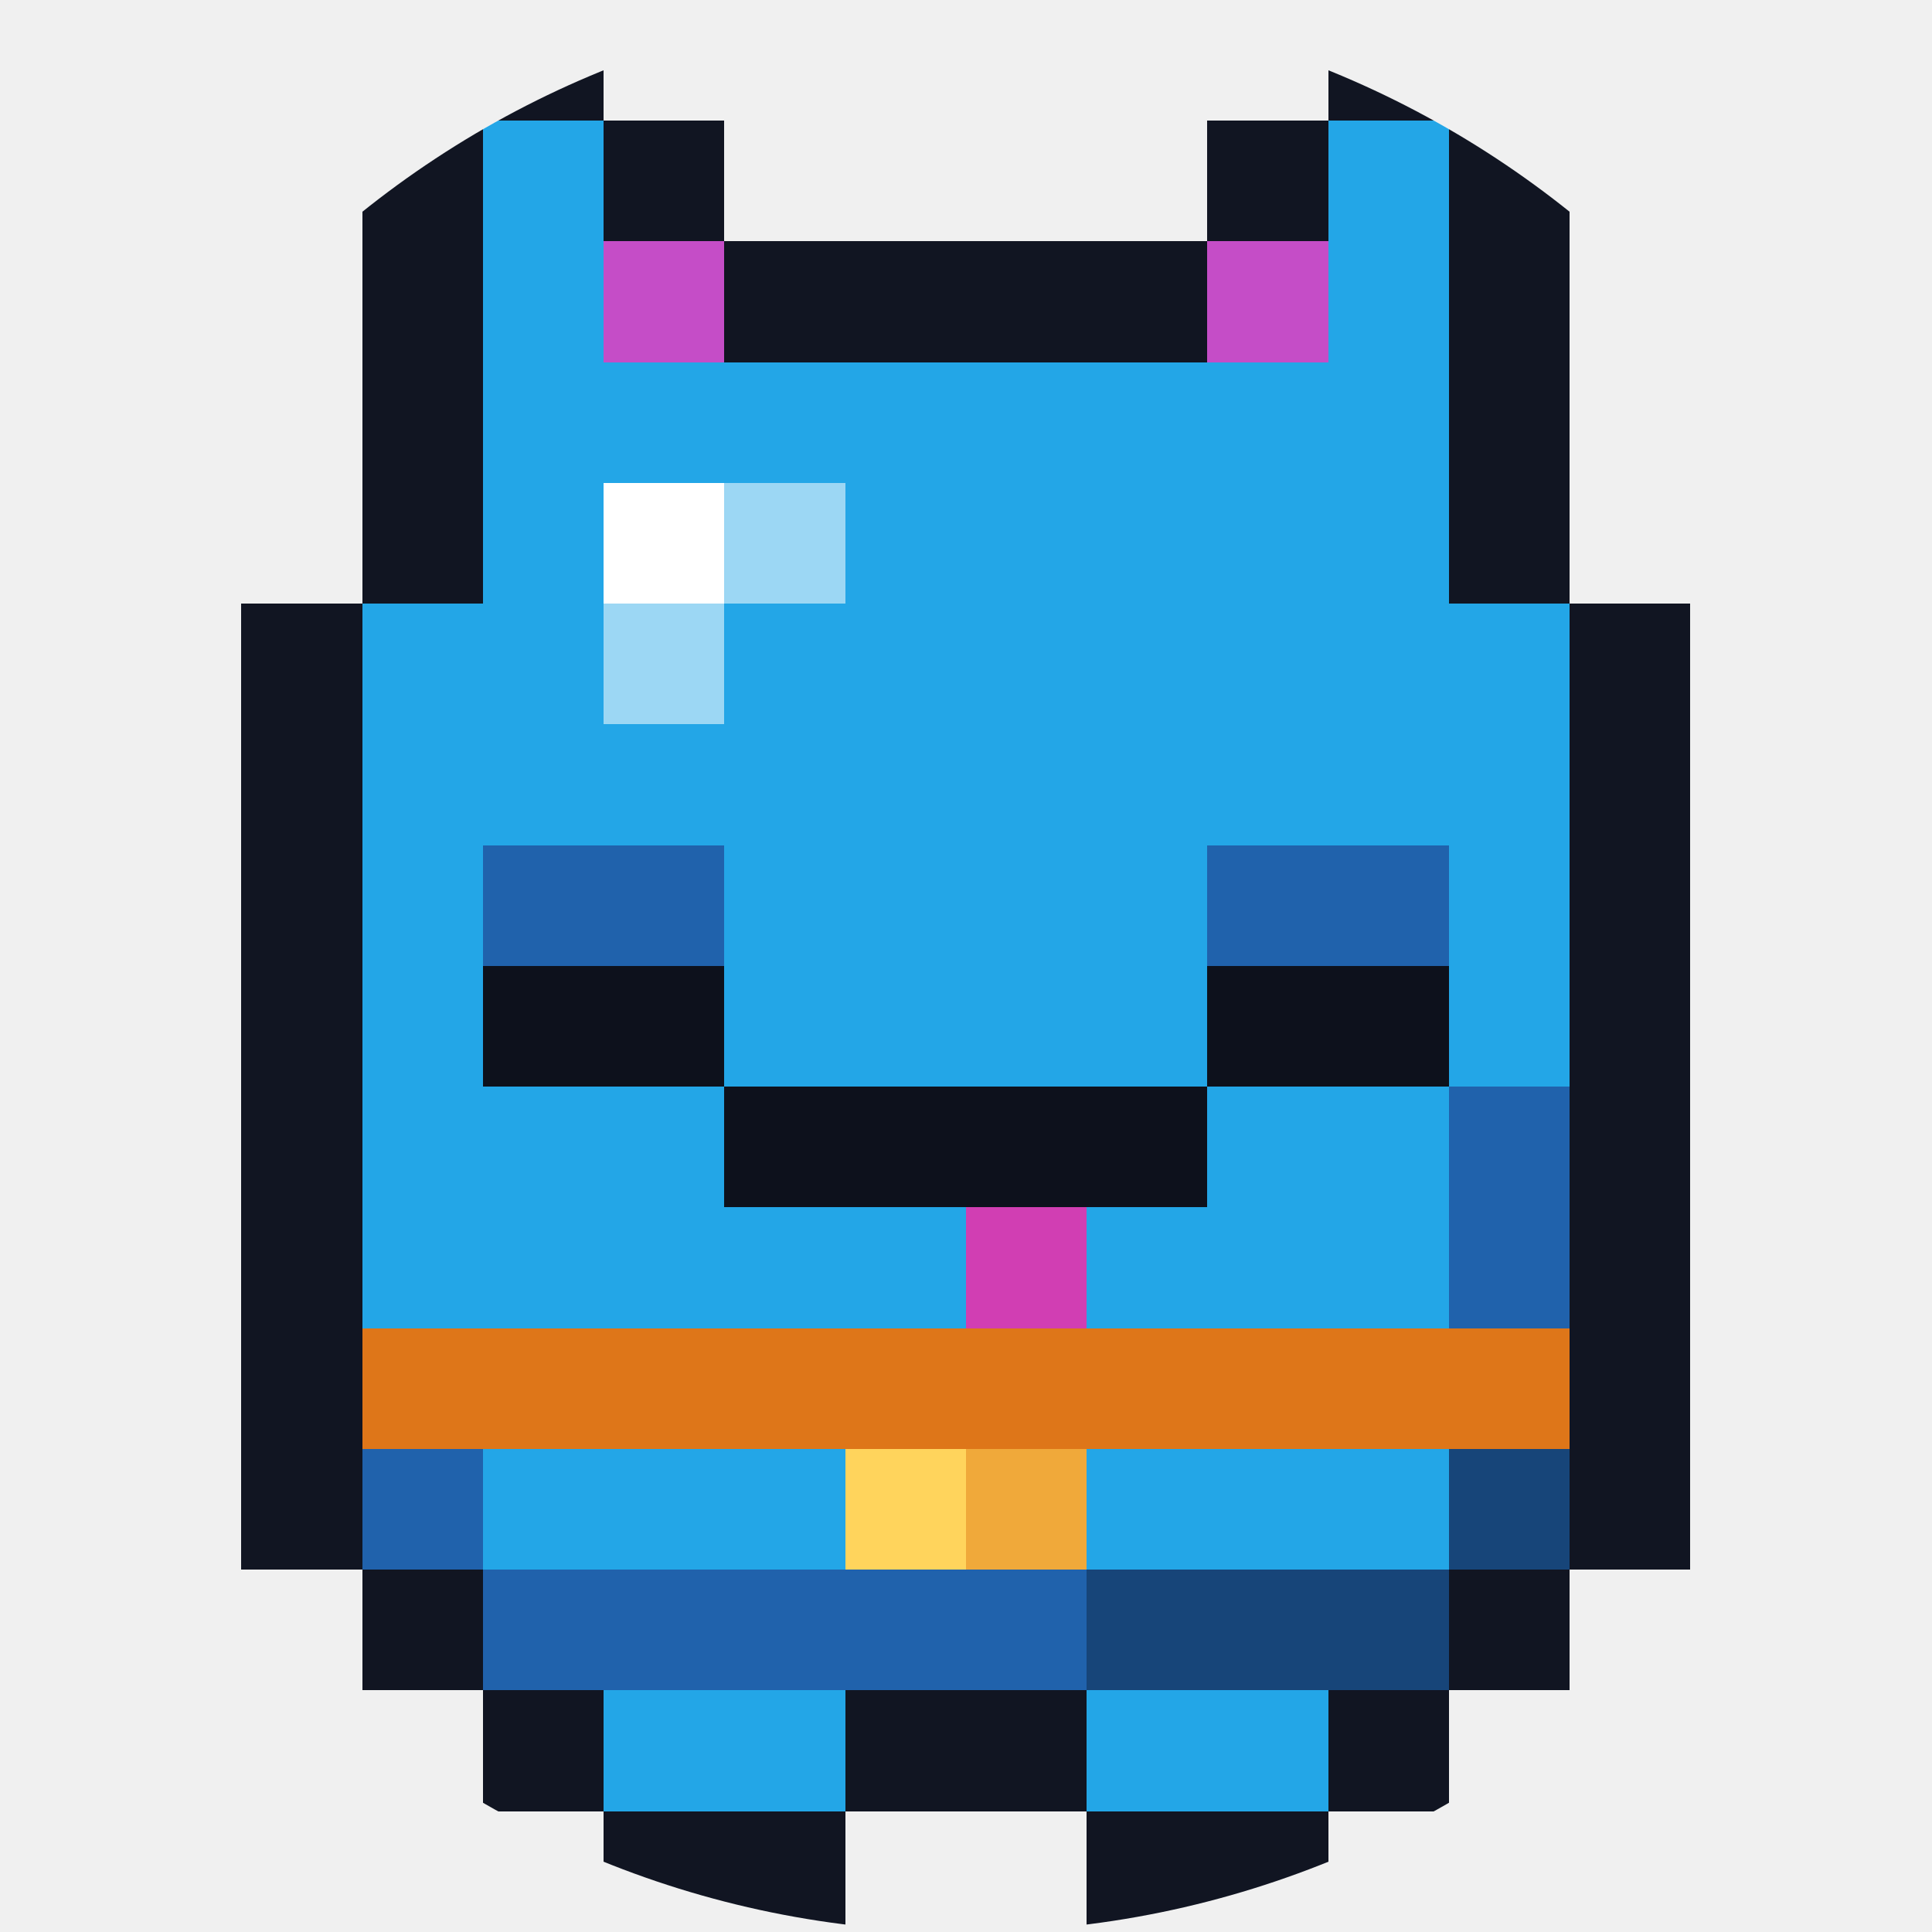
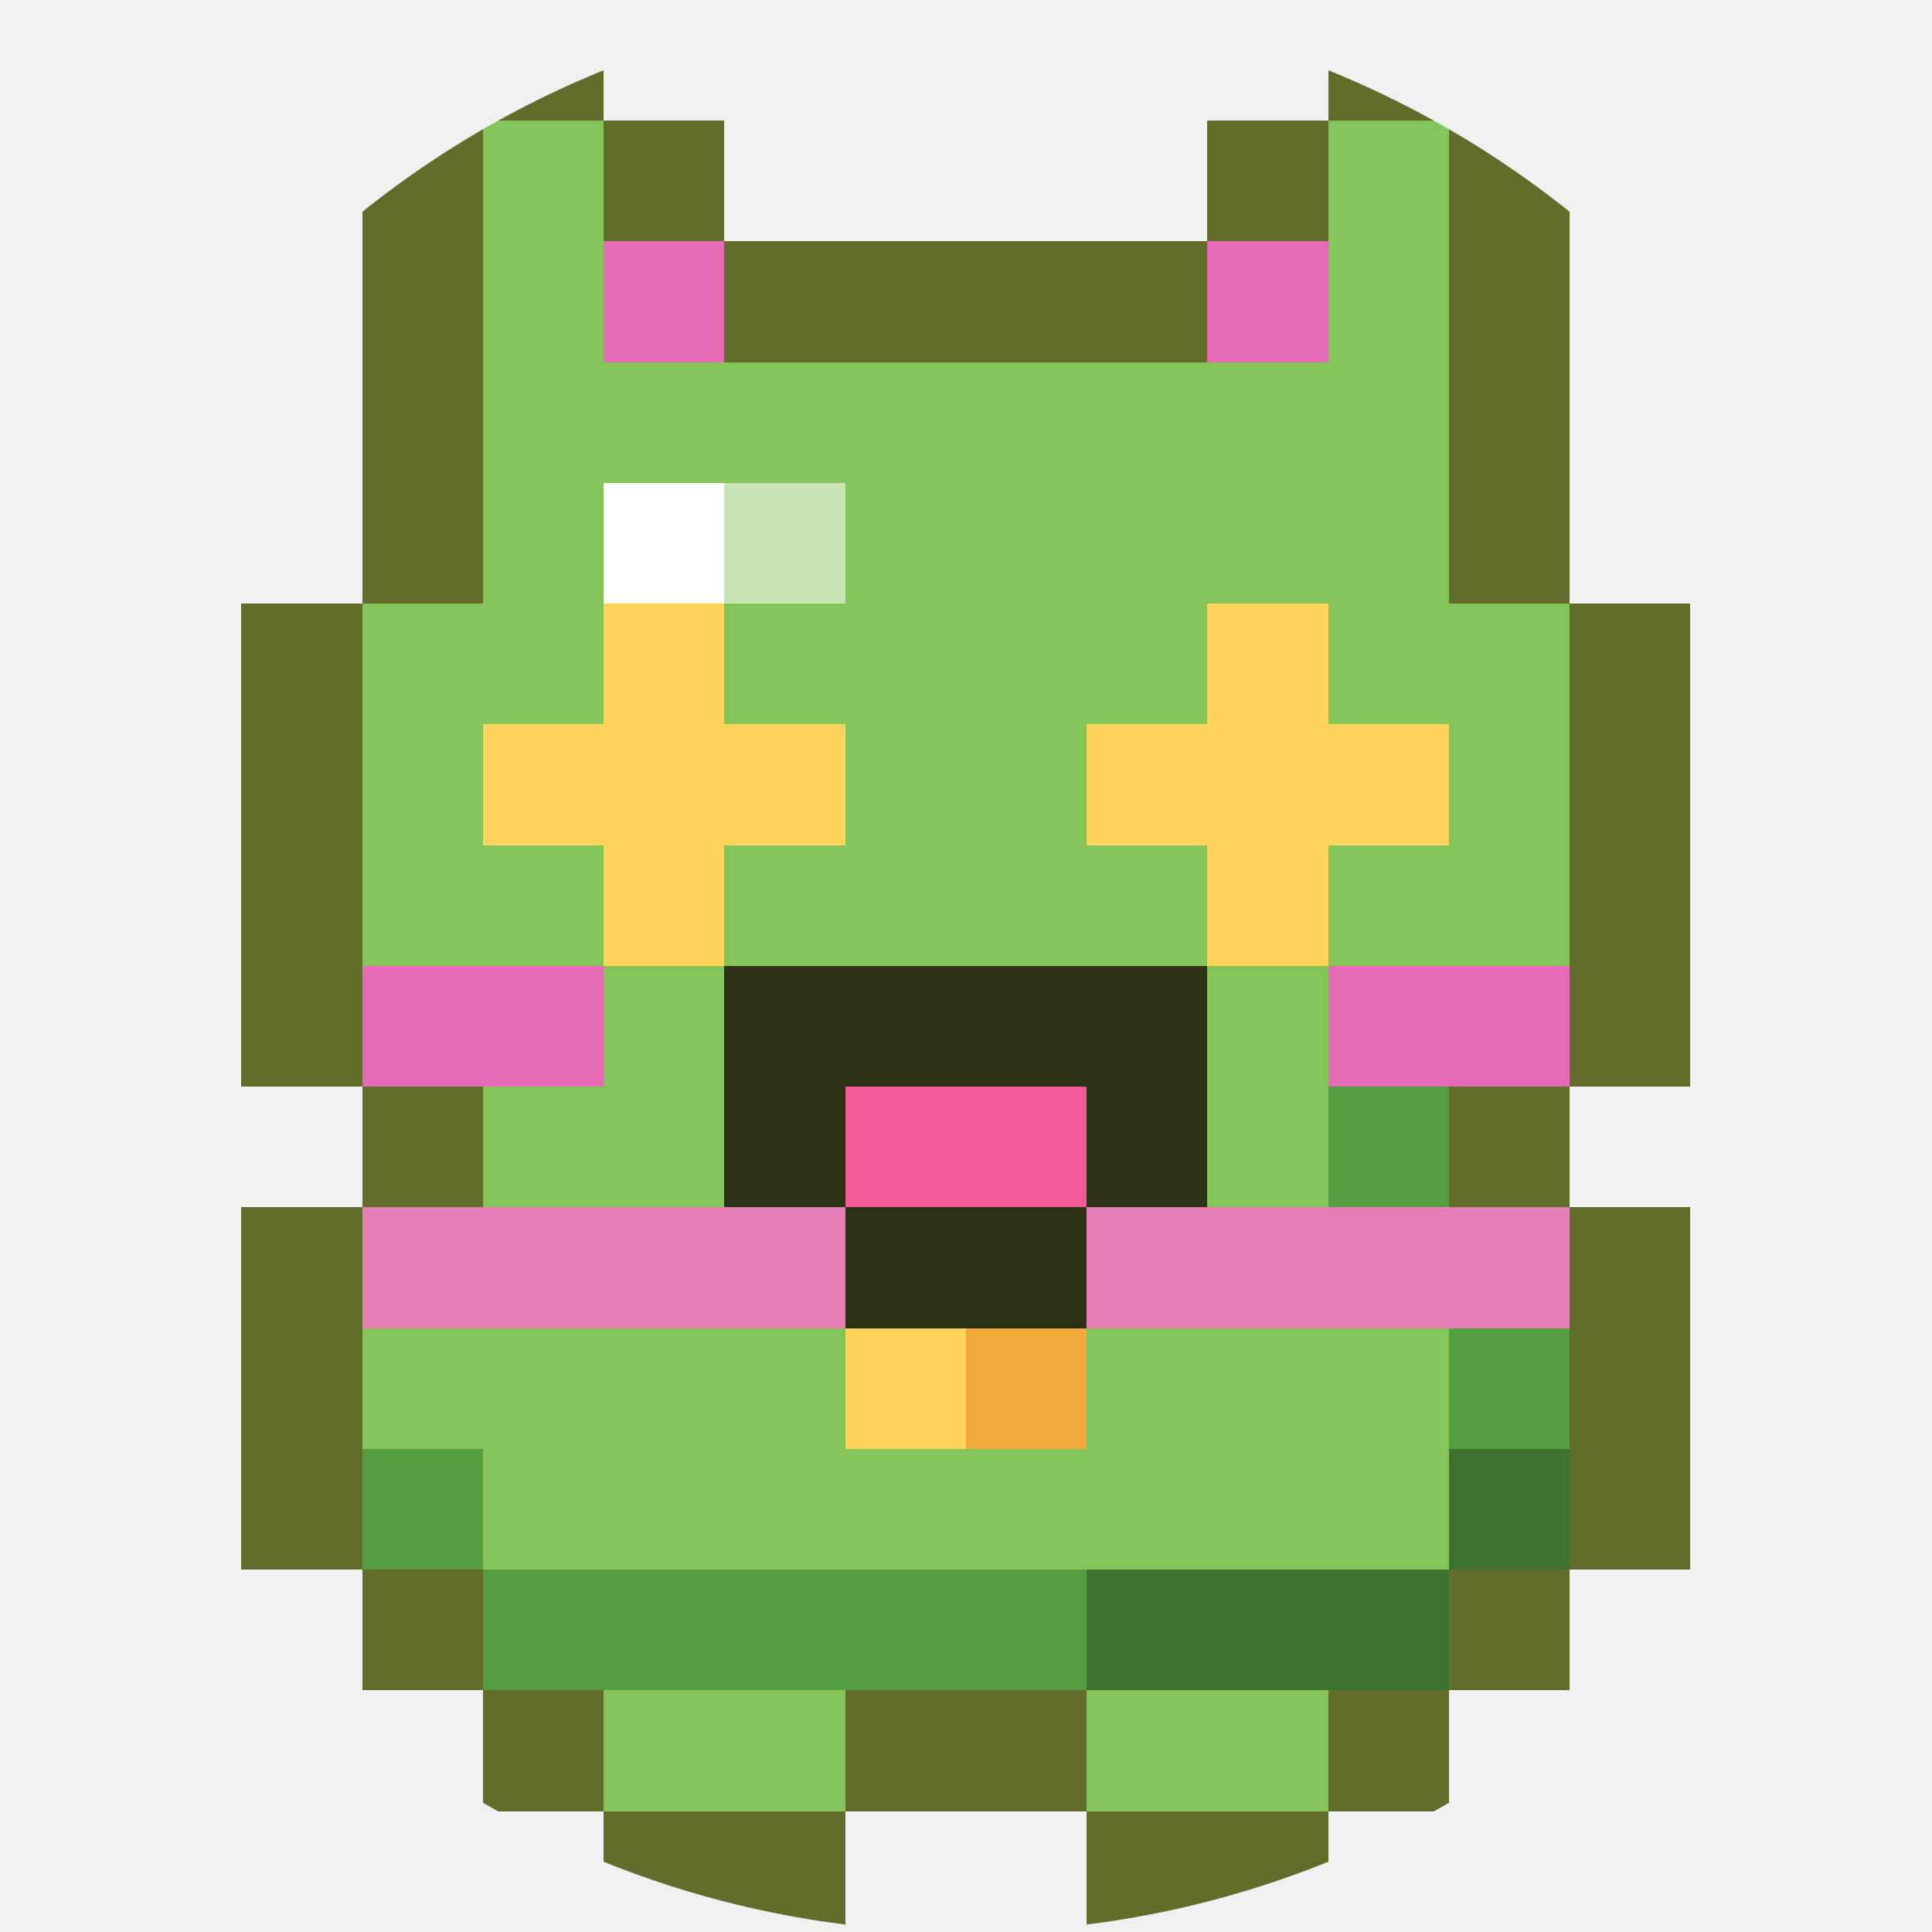
<svg xmlns="http://www.w3.org/2000/svg" width="128" height="128" viewBox="0 0 128 128" shape-rendering="crispEdges" role="presentation" aria-hidden="true">
  <defs>
    <clipPath id="clip">
      <circle cx="64" cy="64" r="64" />
    </clipPath>
  </defs>
  <g clip-path="url(#clip)">
-     <rect x="32" y="0" width="8" height="8" fill="#111522" />
-     <rect x="88" y="0" width="8" height="8" fill="#111522" />
-     <rect x="24" y="8" width="8" height="8" fill="#111522" />
-     <rect x="32" y="8" width="8" height="8" fill="#23A6E7" />
-     <rect x="40" y="8" width="8" height="8" fill="#111522" />
-     <rect x="80" y="8" width="8" height="8" fill="#111522" />
-     <rect x="88" y="8" width="8" height="8" fill="#23A6E7" />
-     <rect x="96" y="8" width="8" height="8" fill="#111522" />
-     <rect x="24" y="16" width="8" height="8" fill="#111522" />
-     <rect x="32" y="16" width="8" height="8" fill="#23A6E7" />
-     <rect x="40" y="16" width="8" height="8" fill="#C54DC7" />
-     <rect x="48" y="16" width="32" height="8" fill="#111522" />
-     <rect x="80" y="16" width="8" height="8" fill="#C54DC7" />
-     <rect x="88" y="16" width="8" height="8" fill="#23A6E7" />
-     <rect x="96" y="16" width="8" height="8" fill="#111522" />
-     <rect x="24" y="24" width="8" height="8" fill="#111522" />
-     <rect x="32" y="24" width="64" height="8" fill="#23A6E7" />
-     <rect x="96" y="24" width="8" height="8" fill="#111522" />
-     <rect x="24" y="32" width="8" height="8" fill="#111522" />
-     <rect x="32" y="32" width="8" height="8" fill="#23A6E7" />
+     <rect x="32" y="0" width="8" height="8" fill="#626D2C" />
+     <rect x="88" y="0" width="8" height="8" fill="#626D2C" />
+     <rect x="24" y="8" width="8" height="8" fill="#626D2C" />
+     <rect x="32" y="8" width="8" height="8" fill="#85C458" />
+     <rect x="40" y="8" width="8" height="8" fill="#626D2C" />
+     <rect x="80" y="8" width="8" height="8" fill="#626D2C" />
+     <rect x="88" y="8" width="8" height="8" fill="#85C458" />
+     <rect x="96" y="8" width="8" height="8" fill="#626D2C" />
+     <rect x="24" y="16" width="8" height="8" fill="#626D2C" />
+     <rect x="32" y="16" width="8" height="8" fill="#85C458" />
+     <rect x="40" y="16" width="8" height="8" fill="#E76AB7" />
+     <rect x="48" y="16" width="32" height="8" fill="#626D2C" />
+     <rect x="80" y="16" width="8" height="8" fill="#E76AB7" />
+     <rect x="88" y="16" width="8" height="8" fill="#85C458" />
+     <rect x="96" y="16" width="8" height="8" fill="#626D2C" />
+     <rect x="24" y="24" width="8" height="8" fill="#626D2C" />
+     <rect x="32" y="24" width="64" height="8" fill="#85C458" />
+     <rect x="96" y="24" width="8" height="8" fill="#626D2C" />
+     <rect x="24" y="32" width="8" height="8" fill="#626D2C" />
+     <rect x="32" y="32" width="8" height="8" fill="#85C458" />
    <rect x="40" y="32" width="8" height="8" fill="#FFFFFF" />
-     <rect x="48" y="32" width="8" height="8" fill="#9CD7F4" />
-     <rect x="56" y="32" width="40" height="8" fill="#23A6E7" />
-     <rect x="96" y="32" width="8" height="8" fill="#111522" />
-     <rect x="16" y="40" width="8" height="8" fill="#111522" />
-     <rect x="24" y="40" width="16" height="8" fill="#23A6E7" />
-     <rect x="40" y="40" width="8" height="8" fill="#9CD7F4" />
-     <rect x="48" y="40" width="56" height="8" fill="#23A6E7" />
-     <rect x="104" y="40" width="8" height="8" fill="#111522" />
-     <rect x="16" y="48" width="8" height="8" fill="#111522" />
-     <rect x="24" y="48" width="80" height="8" fill="#23A6E7" />
-     <rect x="104" y="48" width="8" height="8" fill="#111522" />
-     <rect x="16" y="56" width="8" height="8" fill="#111522" />
-     <rect x="24" y="56" width="8" height="8" fill="#23A6E7" />
-     <rect x="32" y="56" width="16" height="8" fill="#2062AC" />
-     <rect x="48" y="56" width="32" height="8" fill="#23A6E7" />
-     <rect x="80" y="56" width="16" height="8" fill="#2062AC" />
-     <rect x="96" y="56" width="8" height="8" fill="#23A6E7" />
-     <rect x="104" y="56" width="8" height="8" fill="#111522" />
-     <rect x="16" y="64" width="8" height="8" fill="#111522" />
-     <rect x="24" y="64" width="8" height="8" fill="#23A6E7" />
-     <rect x="32" y="64" width="16" height="8" fill="#0D111C" />
-     <rect x="48" y="64" width="32" height="8" fill="#23A6E7" />
-     <rect x="80" y="64" width="16" height="8" fill="#0D111C" />
-     <rect x="96" y="64" width="8" height="8" fill="#23A6E7" />
-     <rect x="104" y="64" width="8" height="8" fill="#111522" />
-     <rect x="16" y="72" width="8" height="8" fill="#111522" />
-     <rect x="24" y="72" width="24" height="8" fill="#23A6E7" />
-     <rect x="48" y="72" width="32" height="8" fill="#0D111C" />
-     <rect x="80" y="72" width="16" height="8" fill="#23A6E7" />
-     <rect x="96" y="72" width="8" height="8" fill="#2062AC" />
-     <rect x="104" y="72" width="8" height="8" fill="#111522" />
-     <rect x="16" y="80" width="8" height="8" fill="#111522" />
-     <rect x="24" y="80" width="40" height="8" fill="#23A6E7" />
-     <rect x="64" y="80" width="8" height="8" fill="#D13EB3" />
-     <rect x="72" y="80" width="24" height="8" fill="#23A6E7" />
-     <rect x="96" y="80" width="8" height="8" fill="#2062AC" />
-     <rect x="104" y="80" width="8" height="8" fill="#111522" />
-     <rect x="16" y="88" width="8" height="8" fill="#111522" />
-     <rect x="24" y="88" width="80" height="8" fill="#DE7619" />
-     <rect x="104" y="88" width="8" height="8" fill="#111522" />
-     <rect x="16" y="96" width="8" height="8" fill="#111522" />
-     <rect x="24" y="96" width="8" height="8" fill="#2062AC" />
-     <rect x="32" y="96" width="24" height="8" fill="#23A6E7" />
-     <rect x="56" y="96" width="8" height="8" fill="#FFD45C" />
-     <rect x="64" y="96" width="8" height="8" fill="#F0A93A" />
-     <rect x="72" y="96" width="24" height="8" fill="#23A6E7" />
-     <rect x="96" y="96" width="8" height="8" fill="#174579" />
-     <rect x="104" y="96" width="8" height="8" fill="#111522" />
-     <rect x="24" y="104" width="8" height="8" fill="#111522" />
-     <rect x="32" y="104" width="40" height="8" fill="#2062AC" />
-     <rect x="72" y="104" width="24" height="8" fill="#174579" />
-     <rect x="96" y="104" width="8" height="8" fill="#111522" />
-     <rect x="32" y="112" width="8" height="8" fill="#111522" />
-     <rect x="40" y="112" width="16" height="8" fill="#23A6E7" />
-     <rect x="56" y="112" width="16" height="8" fill="#111522" />
-     <rect x="72" y="112" width="16" height="8" fill="#23A6E7" />
-     <rect x="88" y="112" width="8" height="8" fill="#111522" />
-     <rect x="40" y="120" width="16" height="8" fill="#111522" />
-     <rect x="72" y="120" width="16" height="8" fill="#111522" />
+     <rect x="48" y="32" width="8" height="8" fill="#C8E4B4" />
+     <rect x="56" y="32" width="40" height="8" fill="#85C458" />
+     <rect x="96" y="32" width="8" height="8" fill="#626D2C" />
+     <rect x="16" y="40" width="8" height="8" fill="#626D2C" />
+     <rect x="24" y="40" width="16" height="8" fill="#85C458" />
+     <rect x="40" y="40" width="8" height="8" fill="#FFD45C" />
+     <rect x="48" y="40" width="32" height="8" fill="#85C458" />
+     <rect x="80" y="40" width="8" height="8" fill="#FFD45C" />
+     <rect x="88" y="40" width="16" height="8" fill="#85C458" />
+     <rect x="104" y="40" width="8" height="8" fill="#626D2C" />
+     <rect x="16" y="48" width="8" height="8" fill="#626D2C" />
+     <rect x="24" y="48" width="8" height="8" fill="#85C458" />
+     <rect x="32" y="48" width="24" height="8" fill="#FFD45C" />
+     <rect x="56" y="48" width="16" height="8" fill="#85C458" />
+     <rect x="72" y="48" width="24" height="8" fill="#FFD45C" />
+     <rect x="96" y="48" width="8" height="8" fill="#85C458" />
+     <rect x="104" y="48" width="8" height="8" fill="#626D2C" />
+     <rect x="16" y="56" width="8" height="8" fill="#626D2C" />
+     <rect x="24" y="56" width="16" height="8" fill="#85C458" />
+     <rect x="40" y="56" width="8" height="8" fill="#FFD45C" />
+     <rect x="48" y="56" width="32" height="8" fill="#85C458" />
+     <rect x="80" y="56" width="8" height="8" fill="#FFD45C" />
+     <rect x="88" y="56" width="16" height="8" fill="#85C458" />
+     <rect x="104" y="56" width="8" height="8" fill="#626D2C" />
+     <rect x="16" y="64" width="8" height="8" fill="#626D2C" />
+     <rect x="24" y="64" width="16" height="8" fill="#E76AB7" />
+     <rect x="40" y="64" width="8" height="8" fill="#85C458" />
+     <rect x="48" y="64" width="32" height="8" fill="#2D3116" />
+     <rect x="80" y="64" width="8" height="8" fill="#85C458" />
+     <rect x="88" y="64" width="16" height="8" fill="#E76AB7" />
+     <rect x="104" y="64" width="8" height="8" fill="#626D2C" />
+     <rect x="24" y="72" width="8" height="8" fill="#626D2C" />
+     <rect x="32" y="72" width="16" height="8" fill="#85C458" />
+     <rect x="48" y="72" width="8" height="8" fill="#2D3116" />
+     <rect x="56" y="72" width="16" height="8" fill="#F25A96" />
+     <rect x="72" y="72" width="8" height="8" fill="#2D3116" />
+     <rect x="80" y="72" width="8" height="8" fill="#85C458" />
+     <rect x="88" y="72" width="8" height="8" fill="#569D42" />
+     <rect x="96" y="72" width="8" height="8" fill="#626D2C" />
+     <rect x="16" y="80" width="8" height="8" fill="#626D2C" />
+     <rect x="24" y="80" width="32" height="8" fill="#E47EB5" />
+     <rect x="56" y="80" width="16" height="8" fill="#2D3116" />
+     <rect x="72" y="80" width="32" height="8" fill="#E47EB5" />
+     <rect x="104" y="80" width="8" height="8" fill="#626D2C" />
+     <rect x="16" y="88" width="8" height="8" fill="#626D2C" />
+     <rect x="24" y="88" width="32" height="8" fill="#85C458" />
+     <rect x="56" y="88" width="8" height="8" fill="#FFD45C" />
+     <rect x="64" y="88" width="8" height="8" fill="#F0A93A" />
+     <rect x="72" y="88" width="24" height="8" fill="#85C458" />
+     <rect x="96" y="88" width="8" height="8" fill="#569D42" />
+     <rect x="104" y="88" width="8" height="8" fill="#626D2C" />
+     <rect x="16" y="96" width="8" height="8" fill="#626D2C" />
+     <rect x="24" y="96" width="8" height="8" fill="#569D42" />
+     <rect x="32" y="96" width="64" height="8" fill="#85C458" />
+     <rect x="96" y="96" width="8" height="8" fill="#3E7230" />
+     <rect x="104" y="96" width="8" height="8" fill="#626D2C" />
+     <rect x="24" y="104" width="8" height="8" fill="#626D2C" />
+     <rect x="32" y="104" width="40" height="8" fill="#569D42" />
+     <rect x="72" y="104" width="24" height="8" fill="#3E7230" />
+     <rect x="96" y="104" width="8" height="8" fill="#626D2C" />
+     <rect x="32" y="112" width="8" height="8" fill="#626D2C" />
+     <rect x="40" y="112" width="16" height="8" fill="#85C458" />
+     <rect x="56" y="112" width="16" height="8" fill="#626D2C" />
+     <rect x="72" y="112" width="16" height="8" fill="#85C458" />
+     <rect x="88" y="112" width="8" height="8" fill="#626D2C" />
+     <rect x="40" y="120" width="16" height="8" fill="#626D2C" />
+     <rect x="72" y="120" width="16" height="8" fill="#626D2C" />
  </g>
</svg>
